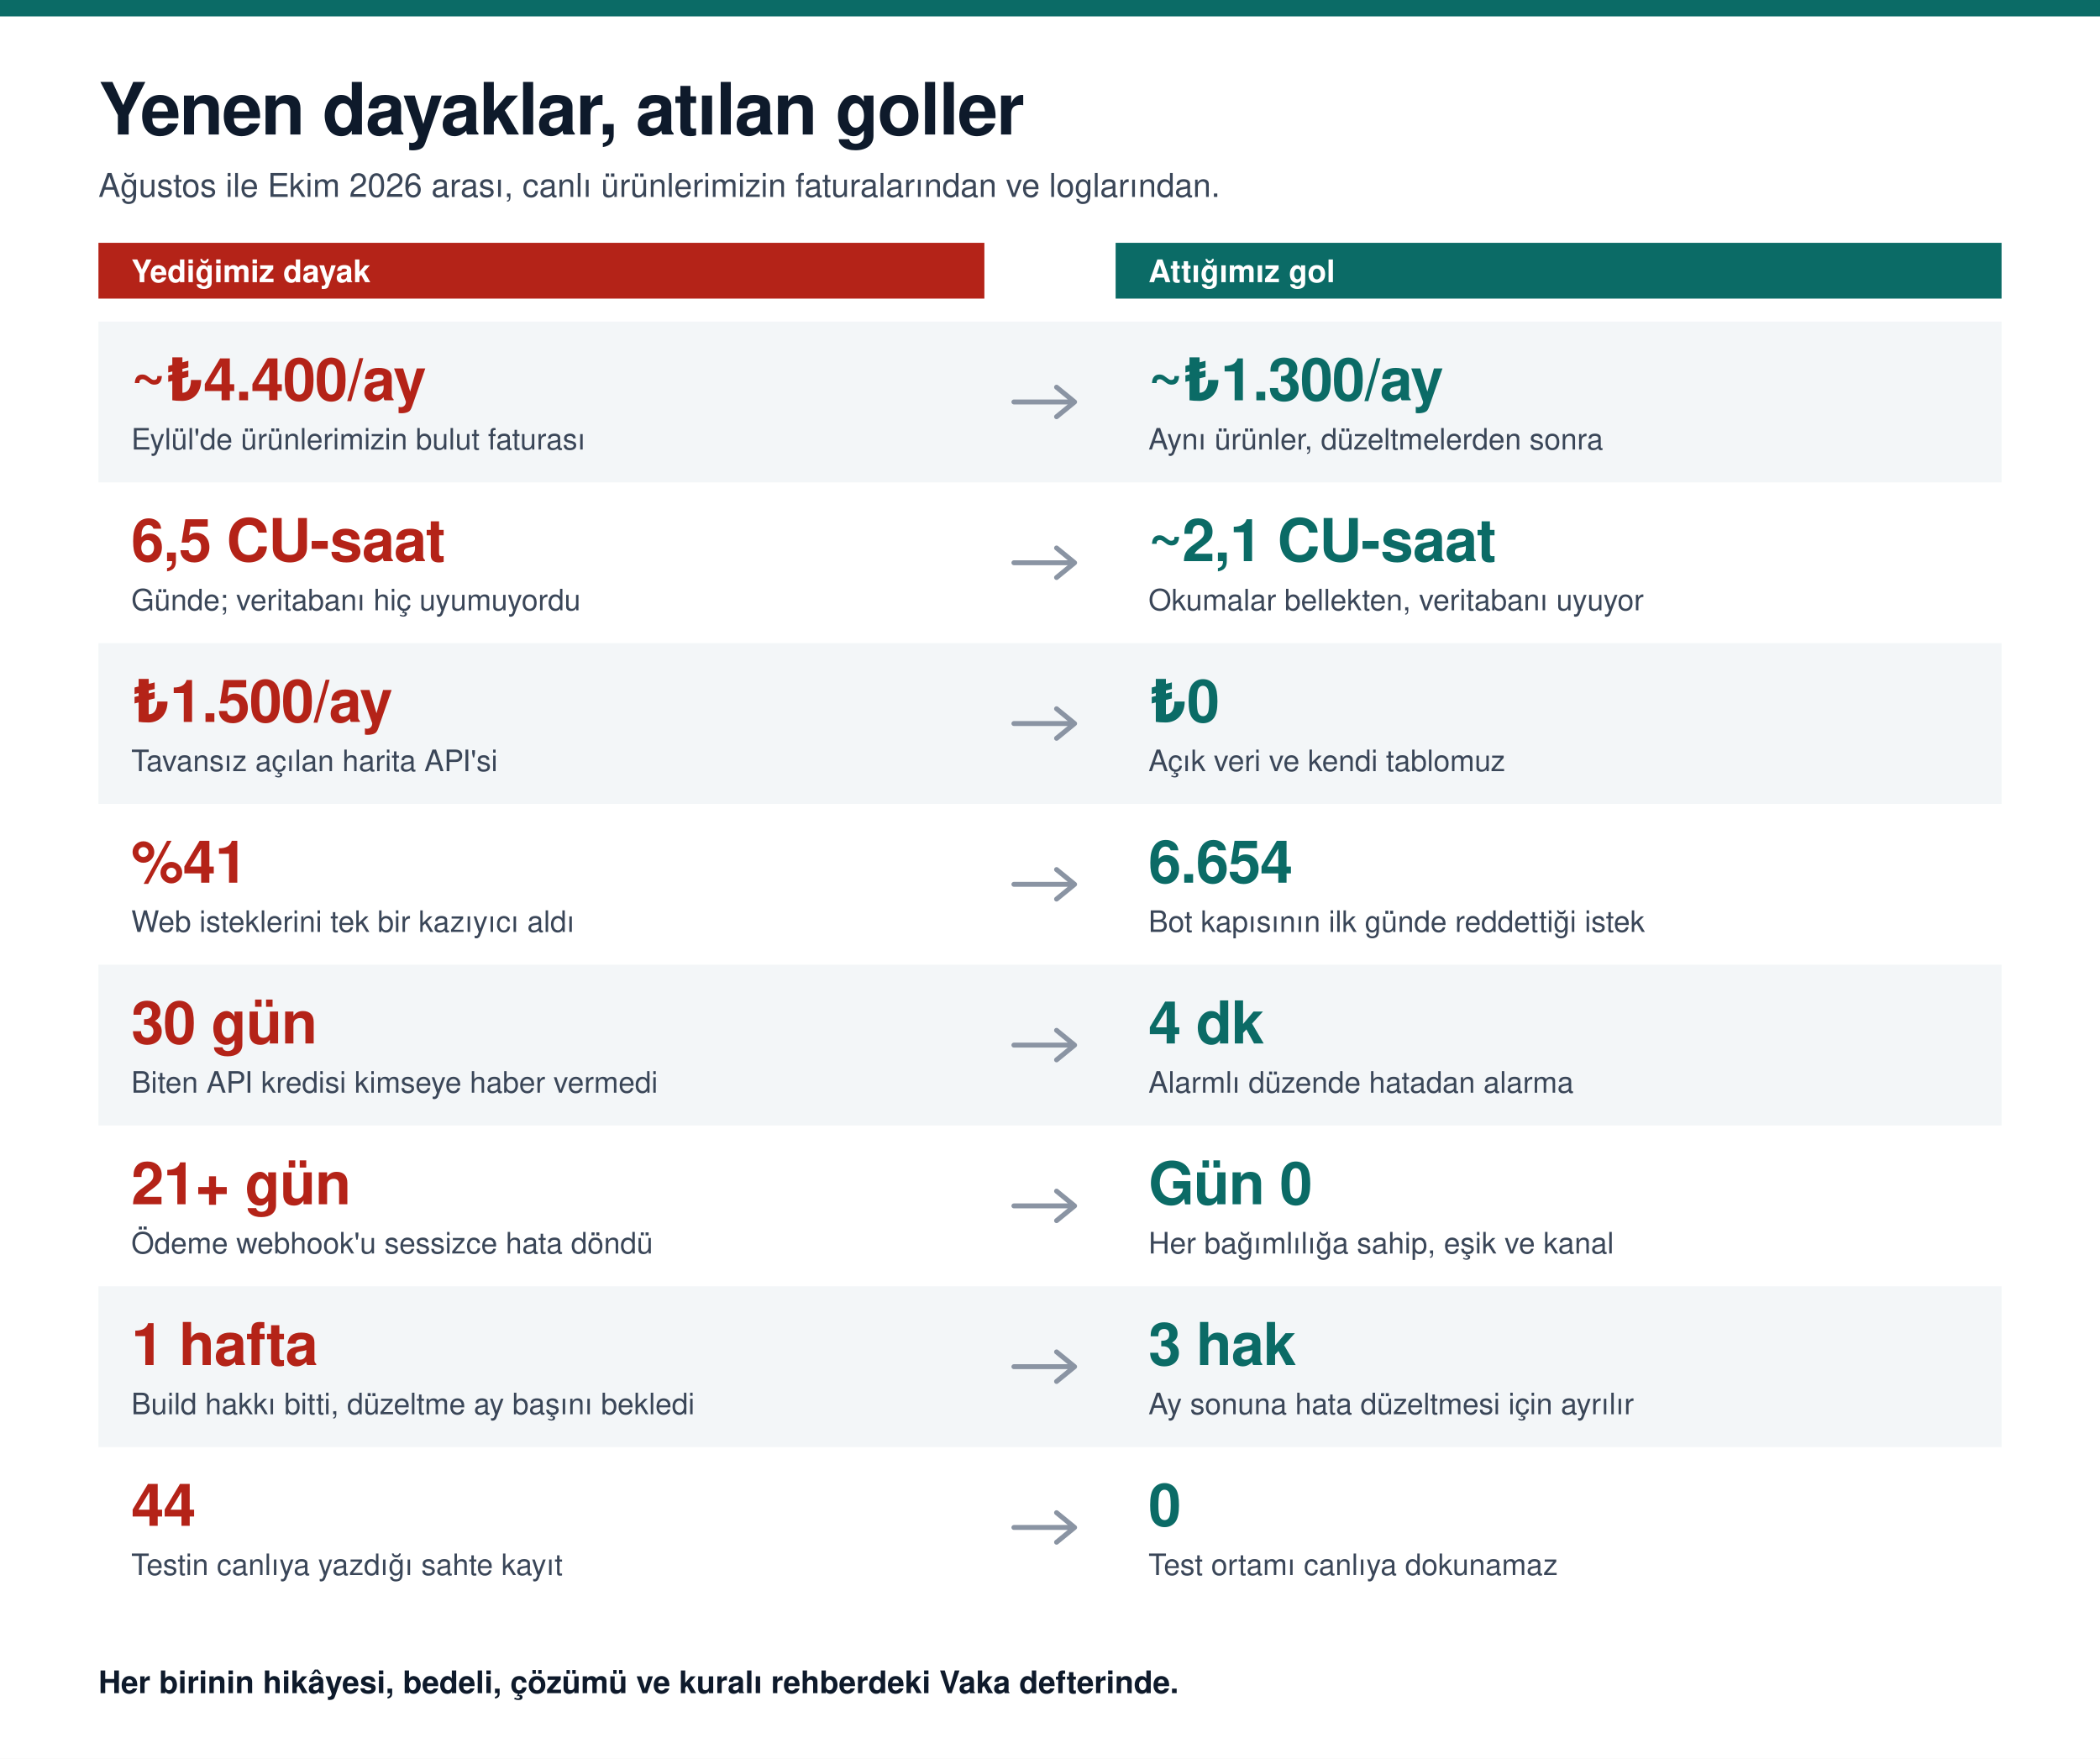
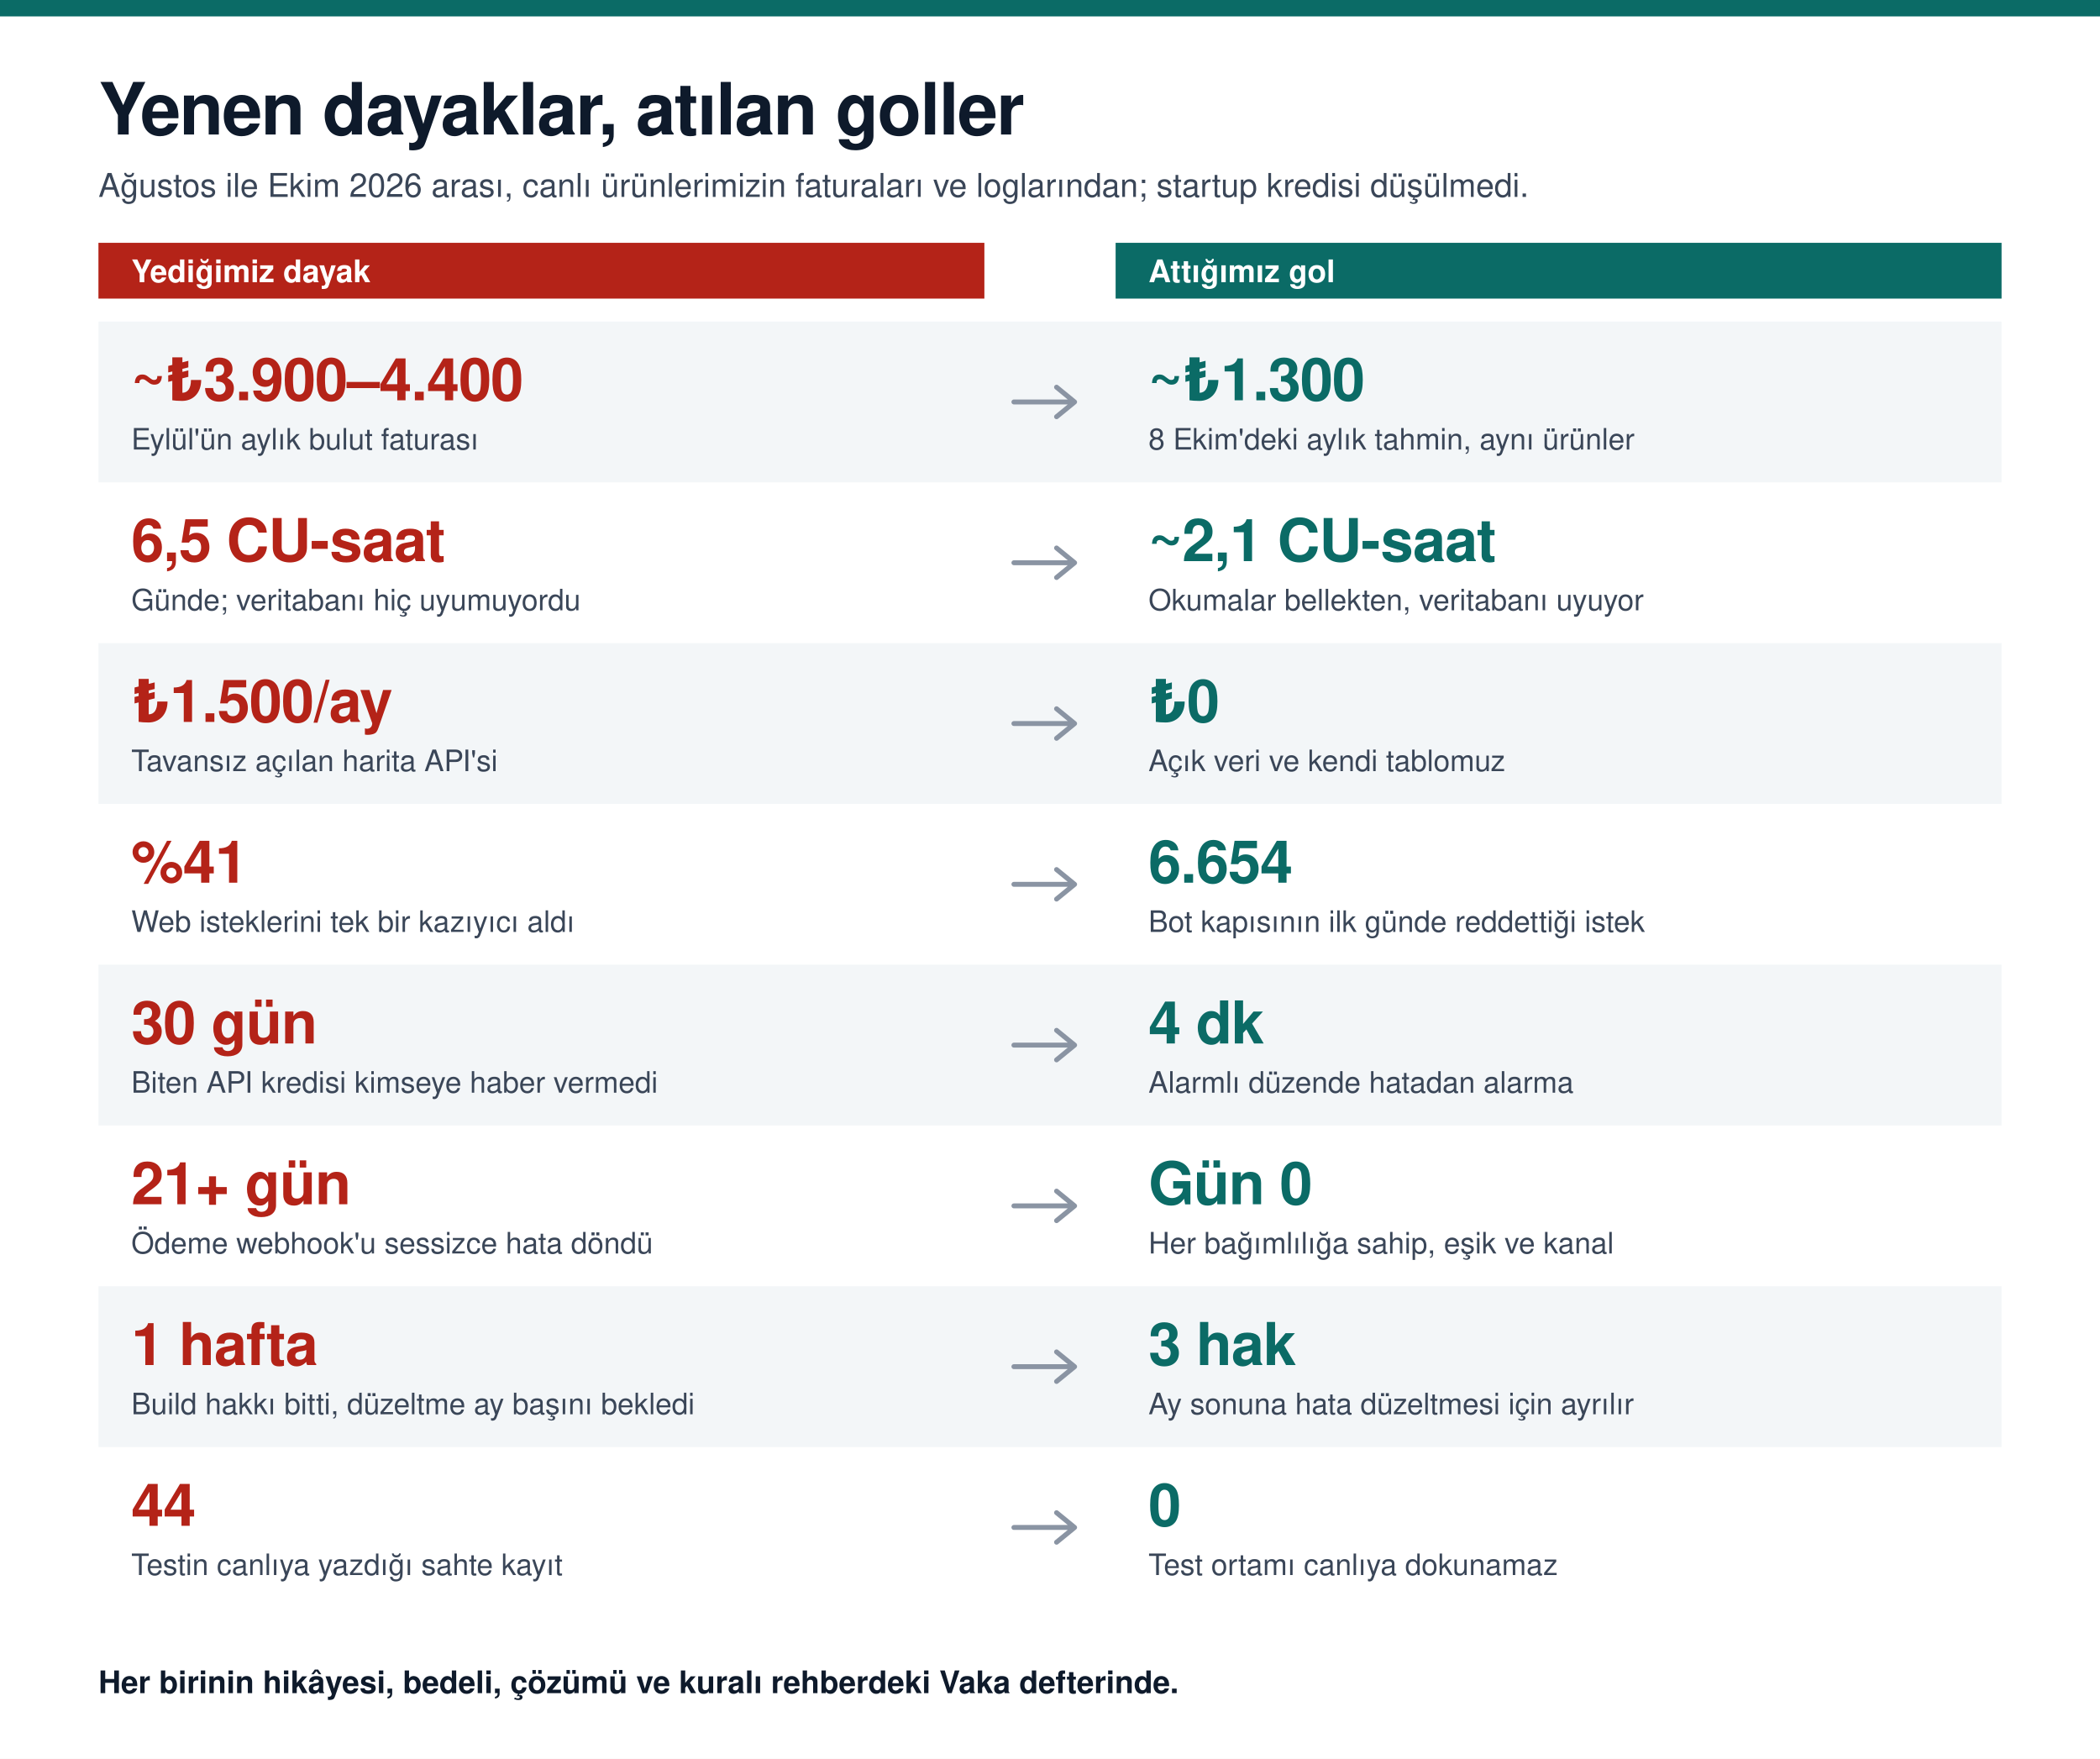
- <svg xmlns="http://www.w3.org/2000/svg" viewBox="0 0 1280 1072" width="1280" height="1072" role="img" aria-label="Yenen dayaklar, atılan goller: ~₺4.400/ay Eylül'de ürünlerimizin bulut faturası yerine ~₺1.300/ay Aynı ürünler, düzeltmelerden sonra; 6,5 CU-saat Günde; veritabanı hiç uyumuyordu yerine ~2,1 CU-saat Okumalar bellekten, veritabanı uyuyor; ₺1.500/ay Tavansız açılan harita API'si yerine ₺0 Açık veri ve kendi tablomuz; %41 Web isteklerini tek bir kazıyıcı aldı yerine 6.654 Bot kapısının ilk günde reddettiği istek; 30 gün Biten API kredisi kimseye haber vermedi yerine 4 dk Alarmlı düzende hatadan alarma; 21+ gün Ödeme webhook'u sessizce hata döndü yerine Gün 0 Her bağımlılığa sahip, eşik ve kanal; 1 hafta Build hakkı bitti, düzeltme ay başını bekledi yerine 3 hak Ay sonuna hata düzeltmesi için ayrılır; 44 Testin canlıya yazdığı sahte kayıt yerine 0 Test ortamı canlıya dokunamaz">
+ <svg xmlns="http://www.w3.org/2000/svg" viewBox="0 0 1280 1072" width="1280" height="1072" role="img" aria-label="Yenen dayaklar, atılan goller: ~₺3.900–4.400 Eylül'ün aylık bulut faturası yerine ~₺1.300 8 Ekim'deki aylık tahmin; 6,5 CU-saat Günde; veritabanı hiç uyumuyordu yerine ~2,1 CU-saat Okumalar bellekten, veritabanı uyuyor; ₺1.500/ay Tavansız açılan harita API'si yerine ₺0 Açık veri ve kendi tablomuz; %41 Web isteklerini tek bir kazıyıcı aldı yerine 6.654 Bot kapısının ilk günde reddettiği istek; 30 gün Biten API kredisi kimseye haber vermedi yerine 4 dk Alarmlı düzende hatadan alarma; 21+ gün Ödeme webhook'u sessizce hata döndü yerine Gün 0 Her bağımlılığa sahip, eşik ve kanal; 1 hafta Build hakkı bitti, düzeltme ay başını bekledi yerine 3 hak Ay sonuna hata düzeltmesi için ayrılır; 44 Testin canlıya yazdığı sahte kayıt yerine 0 Test ortamı canlıya dokunamaz">
  <rect width="1280" height="1072" fill="#FFFFFF" />
  <rect width="1280" height="10" fill="#0B6B66" />
  <text x="60" y="82" font-family="Manrope, -apple-system, 'Segoe UI', Helvetica, Arial, sans-serif" font-size="44" font-weight="800" fill="#0E1A2B" letter-spacing="-0.8">Yenen dayaklar, atılan goller</text>
-   <text x="60" y="120" font-family="Manrope, -apple-system, 'Segoe UI', Helvetica, Arial, sans-serif" font-size="20" font-weight="500" fill="#3A4658">Ağustos ile Ekim 2026 arası, canlı ürünlerimizin faturalarından ve loglarından.</text>
+   <text x="60" y="120" font-family="Manrope, -apple-system, 'Segoe UI', Helvetica, Arial, sans-serif" font-size="20" font-weight="500" fill="#3A4658">Ağustos ile Ekim 2026 arası, canlı ürünlerimizin faturaları ve loglarından; startup kredisi düşülmedi.</text>
  <rect x="60" y="148" width="540" height="34" fill="#B42318" />
  <text x="80" y="172" font-family="Manrope, -apple-system, 'Segoe UI', Helvetica, Arial, sans-serif" font-size="19" font-weight="800" fill="#FFFFFF">Yediğimiz dayak</text>
  <rect x="680" y="148" width="540" height="34" fill="#0B6B66" />
  <text x="700" y="172" font-family="Manrope, -apple-system, 'Segoe UI', Helvetica, Arial, sans-serif" font-size="19" font-weight="800" fill="#FFFFFF">Attığımız gol</text>
  <rect x="60" y="196" width="1160" height="98" fill="#F3F6F8" />
-   <text x="80" y="244" font-family="Manrope, -apple-system, 'Segoe UI', Helvetica, Arial, sans-serif" font-size="36" font-weight="800" fill="#B42318" letter-spacing="-0.5">~₺4.400/ay</text>
-   <text x="80" y="274" font-family="Manrope, -apple-system, 'Segoe UI', Helvetica, Arial, sans-serif" font-size="18" font-weight="500" fill="#3A4658">Eylül'de ürünlerimizin bulut faturası</text>
+   <text x="80" y="244" font-family="Manrope, -apple-system, 'Segoe UI', Helvetica, Arial, sans-serif" font-size="36" font-weight="800" fill="#B42318" letter-spacing="-0.5">~₺3.900–4.400</text>
+   <text x="80" y="274" font-family="Manrope, -apple-system, 'Segoe UI', Helvetica, Arial, sans-serif" font-size="18" font-weight="500" fill="#3A4658">Eylül'ün aylık bulut faturası</text>
  <path d="M618 245.0 L654 245.0 M644 236.0 L655 245.0 L644 254.0" stroke="#8A94A3" stroke-width="3" fill="none" stroke-linecap="round" stroke-linejoin="round" />
-   <text x="700" y="244" font-family="Manrope, -apple-system, 'Segoe UI', Helvetica, Arial, sans-serif" font-size="36" font-weight="800" fill="#0B6B66" letter-spacing="-0.5">~₺1.300/ay</text>
-   <text x="700" y="274" font-family="Manrope, -apple-system, 'Segoe UI', Helvetica, Arial, sans-serif" font-size="18" font-weight="500" fill="#3A4658">Aynı ürünler, düzeltmelerden sonra</text>
+   <text x="700" y="244" font-family="Manrope, -apple-system, 'Segoe UI', Helvetica, Arial, sans-serif" font-size="36" font-weight="800" fill="#0B6B66" letter-spacing="-0.5">~₺1.300</text>
+   <text x="700" y="274" font-family="Manrope, -apple-system, 'Segoe UI', Helvetica, Arial, sans-serif" font-size="18" font-weight="500" fill="#3A4658">8 Ekim'deki aylık tahmin, aynı ürünler</text>
  <text x="80" y="342" font-family="Manrope, -apple-system, 'Segoe UI', Helvetica, Arial, sans-serif" font-size="36" font-weight="800" fill="#B42318" letter-spacing="-0.5">6,5 CU-saat</text>
  <text x="80" y="372" font-family="Manrope, -apple-system, 'Segoe UI', Helvetica, Arial, sans-serif" font-size="18" font-weight="500" fill="#3A4658">Günde; veritabanı hiç uyumuyordu</text>
  <path d="M618 343.0 L654 343.0 M644 334.0 L655 343.0 L644 352.0" stroke="#8A94A3" stroke-width="3" fill="none" stroke-linecap="round" stroke-linejoin="round" />
  <text x="700" y="342" font-family="Manrope, -apple-system, 'Segoe UI', Helvetica, Arial, sans-serif" font-size="36" font-weight="800" fill="#0B6B66" letter-spacing="-0.5">~2,1 CU-saat</text>
  <text x="700" y="372" font-family="Manrope, -apple-system, 'Segoe UI', Helvetica, Arial, sans-serif" font-size="18" font-weight="500" fill="#3A4658">Okumalar bellekten, veritabanı uyuyor</text>
  <rect x="60" y="392" width="1160" height="98" fill="#F3F6F8" />
  <text x="80" y="440" font-family="Manrope, -apple-system, 'Segoe UI', Helvetica, Arial, sans-serif" font-size="36" font-weight="800" fill="#B42318" letter-spacing="-0.5">₺1.500/ay</text>
  <text x="80" y="470" font-family="Manrope, -apple-system, 'Segoe UI', Helvetica, Arial, sans-serif" font-size="18" font-weight="500" fill="#3A4658">Tavansız açılan harita API'si</text>
  <path d="M618 441.0 L654 441.0 M644 432.0 L655 441.0 L644 450.0" stroke="#8A94A3" stroke-width="3" fill="none" stroke-linecap="round" stroke-linejoin="round" />
  <text x="700" y="440" font-family="Manrope, -apple-system, 'Segoe UI', Helvetica, Arial, sans-serif" font-size="36" font-weight="800" fill="#0B6B66" letter-spacing="-0.5">₺0</text>
  <text x="700" y="470" font-family="Manrope, -apple-system, 'Segoe UI', Helvetica, Arial, sans-serif" font-size="18" font-weight="500" fill="#3A4658">Açık veri ve kendi tablomuz</text>
  <text x="80" y="538" font-family="Manrope, -apple-system, 'Segoe UI', Helvetica, Arial, sans-serif" font-size="36" font-weight="800" fill="#B42318" letter-spacing="-0.5">%41</text>
  <text x="80" y="568" font-family="Manrope, -apple-system, 'Segoe UI', Helvetica, Arial, sans-serif" font-size="18" font-weight="500" fill="#3A4658">Web isteklerini tek bir kazıyıcı aldı</text>
  <path d="M618 539.0 L654 539.0 M644 530.0 L655 539.0 L644 548.0" stroke="#8A94A3" stroke-width="3" fill="none" stroke-linecap="round" stroke-linejoin="round" />
  <text x="700" y="538" font-family="Manrope, -apple-system, 'Segoe UI', Helvetica, Arial, sans-serif" font-size="36" font-weight="800" fill="#0B6B66" letter-spacing="-0.5">6.654</text>
  <text x="700" y="568" font-family="Manrope, -apple-system, 'Segoe UI', Helvetica, Arial, sans-serif" font-size="18" font-weight="500" fill="#3A4658">Bot kapısının ilk günde reddettiği istek</text>
  <rect x="60" y="588" width="1160" height="98" fill="#F3F6F8" />
  <text x="80" y="636" font-family="Manrope, -apple-system, 'Segoe UI', Helvetica, Arial, sans-serif" font-size="36" font-weight="800" fill="#B42318" letter-spacing="-0.5">30 gün</text>
  <text x="80" y="666" font-family="Manrope, -apple-system, 'Segoe UI', Helvetica, Arial, sans-serif" font-size="18" font-weight="500" fill="#3A4658">Biten API kredisi kimseye haber vermedi</text>
  <path d="M618 637.0 L654 637.0 M644 628.0 L655 637.0 L644 646.0" stroke="#8A94A3" stroke-width="3" fill="none" stroke-linecap="round" stroke-linejoin="round" />
  <text x="700" y="636" font-family="Manrope, -apple-system, 'Segoe UI', Helvetica, Arial, sans-serif" font-size="36" font-weight="800" fill="#0B6B66" letter-spacing="-0.5">4 dk</text>
  <text x="700" y="666" font-family="Manrope, -apple-system, 'Segoe UI', Helvetica, Arial, sans-serif" font-size="18" font-weight="500" fill="#3A4658">Alarmlı düzende hatadan alarma</text>
  <text x="80" y="734" font-family="Manrope, -apple-system, 'Segoe UI', Helvetica, Arial, sans-serif" font-size="36" font-weight="800" fill="#B42318" letter-spacing="-0.5">21+ gün</text>
  <text x="80" y="764" font-family="Manrope, -apple-system, 'Segoe UI', Helvetica, Arial, sans-serif" font-size="18" font-weight="500" fill="#3A4658">Ödeme webhook'u sessizce hata döndü</text>
  <path d="M618 735.0 L654 735.0 M644 726.0 L655 735.0 L644 744.0" stroke="#8A94A3" stroke-width="3" fill="none" stroke-linecap="round" stroke-linejoin="round" />
  <text x="700" y="734" font-family="Manrope, -apple-system, 'Segoe UI', Helvetica, Arial, sans-serif" font-size="36" font-weight="800" fill="#0B6B66" letter-spacing="-0.5">Gün 0</text>
  <text x="700" y="764" font-family="Manrope, -apple-system, 'Segoe UI', Helvetica, Arial, sans-serif" font-size="18" font-weight="500" fill="#3A4658">Her bağımlılığa sahip, eşik ve kanal</text>
  <rect x="60" y="784" width="1160" height="98" fill="#F3F6F8" />
  <text x="80" y="832" font-family="Manrope, -apple-system, 'Segoe UI', Helvetica, Arial, sans-serif" font-size="36" font-weight="800" fill="#B42318" letter-spacing="-0.5">1 hafta</text>
  <text x="80" y="862" font-family="Manrope, -apple-system, 'Segoe UI', Helvetica, Arial, sans-serif" font-size="18" font-weight="500" fill="#3A4658">Build hakkı bitti, düzeltme ay başını bekledi</text>
  <path d="M618 833.0 L654 833.0 M644 824.0 L655 833.0 L644 842.0" stroke="#8A94A3" stroke-width="3" fill="none" stroke-linecap="round" stroke-linejoin="round" />
  <text x="700" y="832" font-family="Manrope, -apple-system, 'Segoe UI', Helvetica, Arial, sans-serif" font-size="36" font-weight="800" fill="#0B6B66" letter-spacing="-0.5">3 hak</text>
  <text x="700" y="862" font-family="Manrope, -apple-system, 'Segoe UI', Helvetica, Arial, sans-serif" font-size="18" font-weight="500" fill="#3A4658">Ay sonuna hata düzeltmesi için ayrılır</text>
  <text x="80" y="930" font-family="Manrope, -apple-system, 'Segoe UI', Helvetica, Arial, sans-serif" font-size="36" font-weight="800" fill="#B42318" letter-spacing="-0.5">44</text>
  <text x="80" y="960" font-family="Manrope, -apple-system, 'Segoe UI', Helvetica, Arial, sans-serif" font-size="18" font-weight="500" fill="#3A4658">Testin canlıya yazdığı sahte kayıt</text>
  <path d="M618 931.0 L654 931.0 M644 922.0 L655 931.0 L644 940.0" stroke="#8A94A3" stroke-width="3" fill="none" stroke-linecap="round" stroke-linejoin="round" />
  <text x="700" y="930" font-family="Manrope, -apple-system, 'Segoe UI', Helvetica, Arial, sans-serif" font-size="36" font-weight="800" fill="#0B6B66" letter-spacing="-0.5">0</text>
  <text x="700" y="960" font-family="Manrope, -apple-system, 'Segoe UI', Helvetica, Arial, sans-serif" font-size="18" font-weight="500" fill="#3A4658">Test ortamı canlıya dokunamaz</text>
  <text x="60" y="1032" font-family="Manrope, -apple-system, 'Segoe UI', Helvetica, Arial, sans-serif" font-size="19" font-weight="600" fill="#0E1A2B">Her birinin hikâyesi, bedeli, çözümü ve kuralı rehberdeki Vaka defterinde.</text>
</svg>
